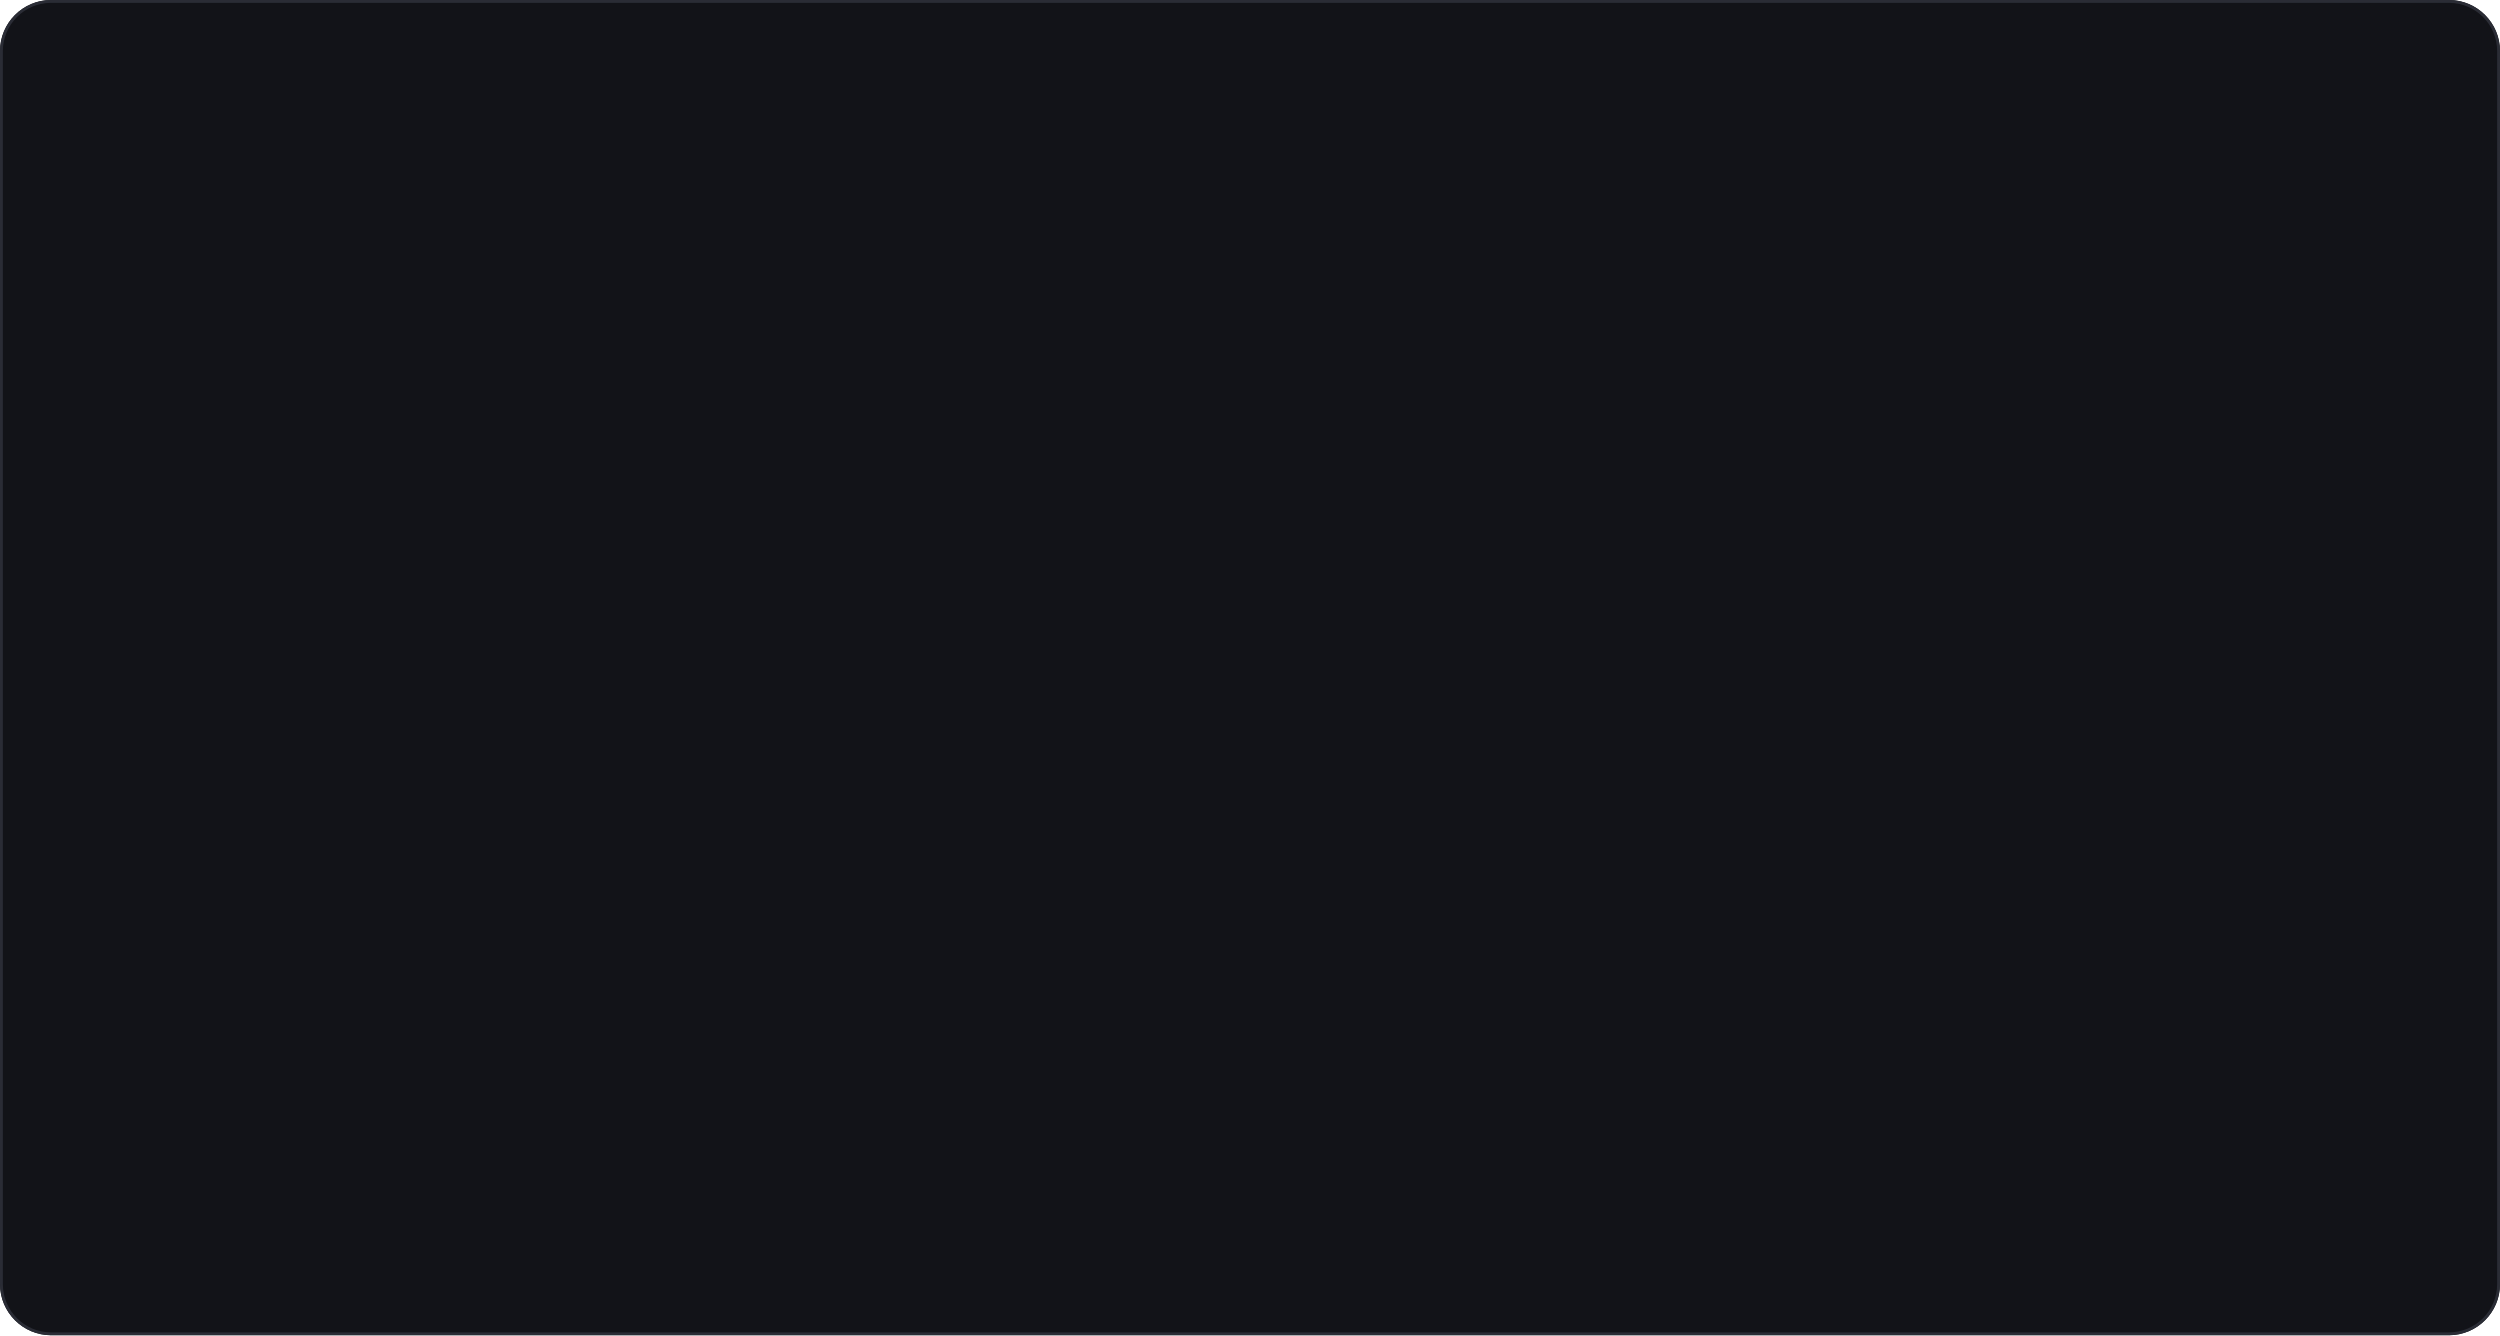
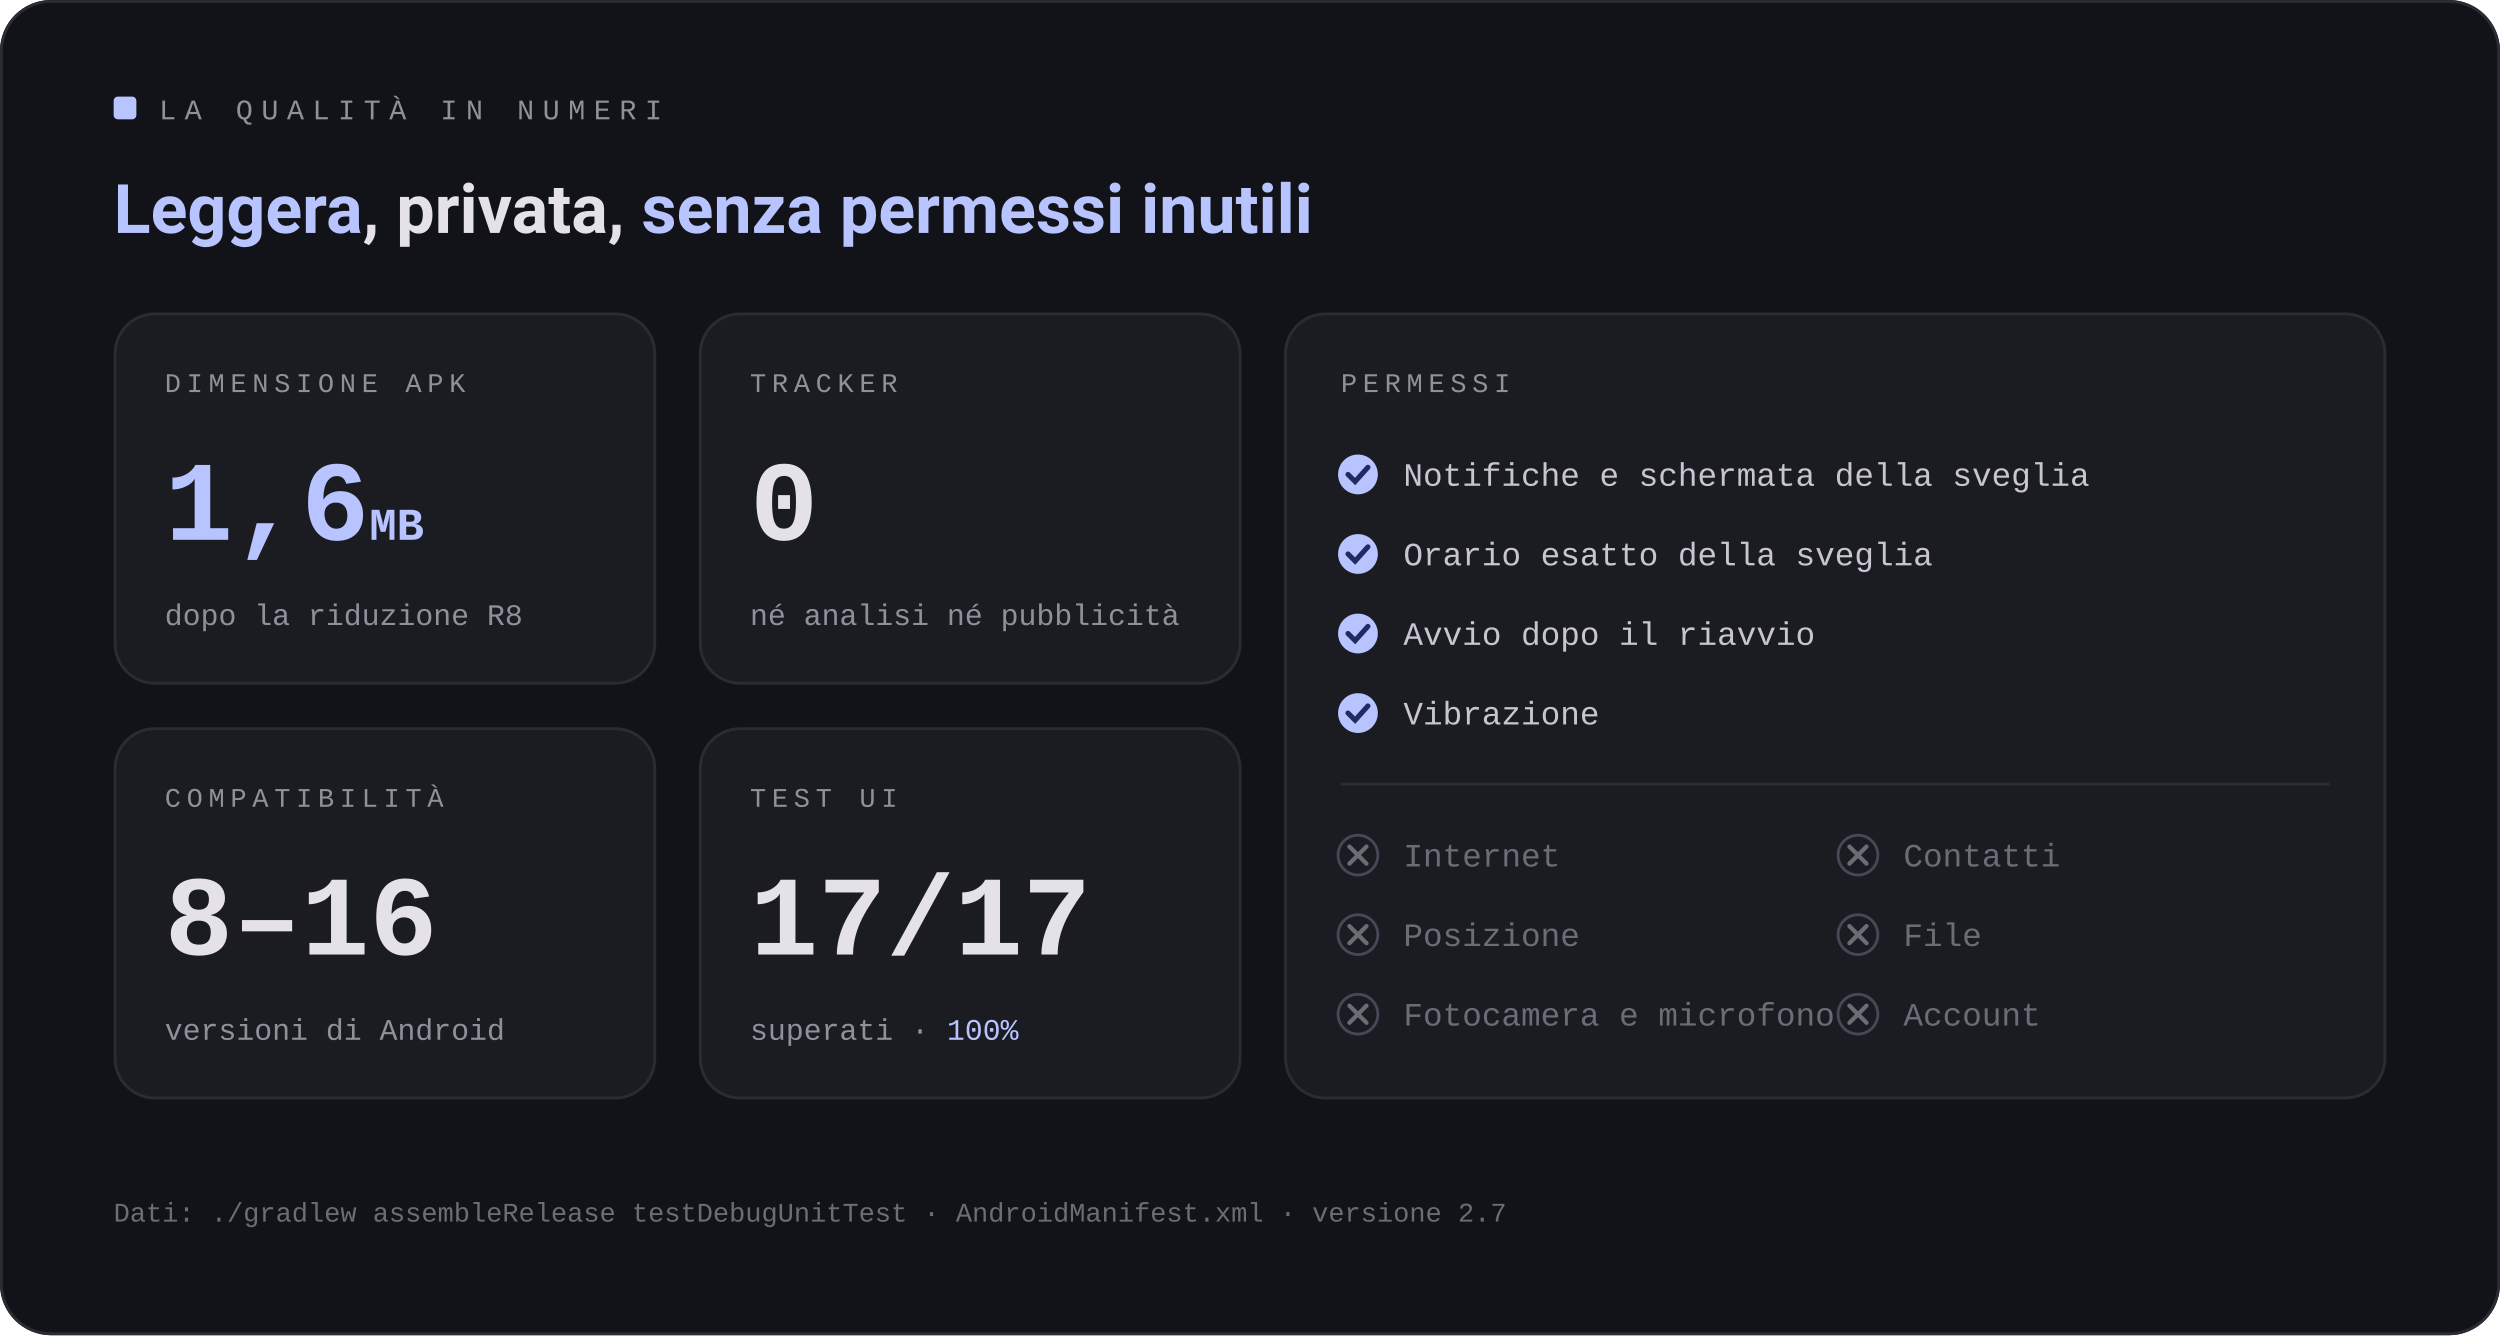
<svg xmlns="http://www.w3.org/2000/svg" width="880" height="470" viewBox="0 0 880 470" role="img" aria-label="LA QUALITÀ IN NUMERI — Leggera, privata, senza permessi inutili">
  <style>
.m{font-family:"JetBrains Mono",SFMono-Regular,Consolas,"Liberation Mono",Menlo,monospace}
.s{font-family:"Google Sans",Roboto,"Segoe UI",Helvetica,Arial,sans-serif}
- .f{opacity:0;animation:in .7s ease-out forwards}
+ .f{animation:in .7s ease-out both}
.d1{animation-delay:.1s}.d2{animation-delay:.25s}.d3{animation-delay:.4s}.d4{animation-delay:.55s}
@keyframes in{from{opacity:0;transform:translateY(6px)}to{opacity:1;transform:none}}
.card{fill:#1B1C22;stroke:#2A2C35}
.lbl{font-size:9.5px;fill:#8F909A;letter-spacing:2px}
.big{font-size:40px;font-weight:700}
.sub{font-size:10.5px;fill:#8F909A}
.p{font-size:11.5px;fill:#C7C5D0}
.no{font-size:11.5px;fill:#6B6C76}
</style>
  <rect width="880" height="470" rx="18" fill="#121318" />
  <rect x=".5" y=".5" width="879" height="469" rx="17.5" fill="none" stroke="#2A2C35" />
  <g class="f d1">
    <rect x="40" y="34" width="8" height="8" rx="1.5" fill="#B8C4FF" />
    <text x="56" y="42" class="m" font-size="10" fill="#8F909A" letter-spacing="3">LA QUALITÀ IN NUMERI</text>
    <text x="40" y="82" class="s" font-size="24" font-weight="700" fill="#E4E1E9">
      <tspan fill="#B8C4FF">Leggera</tspan>, privata, <tspan fill="#B8C4FF">senza permessi inutili</tspan>
    </text>
  </g>
  <g class="f d2">
    <rect x="40.5" y="110.5" width="190" height="130" rx="14" class="card" />
    <text x="58" y="138" class="m lbl">DIMENSIONE APK</text>
    <text x="58" y="190" class="m big" fill="#B8C4FF">1,6<tspan font-size="16"> MB</tspan>
    </text>
    <text x="58" y="220" class="m sub">dopo la riduzione R8</text>
    <rect x="246.5" y="110.5" width="190" height="130" rx="14" class="card" />
    <text x="264" y="138" class="m lbl">TRACKER</text>
    <text x="264" y="190" class="m big" fill="#E4E1E9">0</text>
    <text x="264" y="220" class="m sub">né analisi né pubblicità</text>
    <rect x="40.5" y="256.5" width="190" height="130" rx="14" class="card" />
    <text x="58" y="284" class="m lbl">COMPATIBILITÀ</text>
    <text x="58" y="336" class="m big" fill="#E4E1E9">8–16</text>
    <text x="58" y="366" class="m sub">versioni di Android</text>
    <rect x="246.5" y="256.5" width="190" height="130" rx="14" class="card" />
    <text x="264" y="284" class="m lbl">TEST UI</text>
    <text x="264" y="336" class="m big" fill="#E4E1E9">17/17</text>
    <text x="264" y="366" class="m sub">superati · <tspan fill="#B8C4FF">100%</tspan>
    </text>
  </g>
  <g class="f d3">
    <rect x="452.5" y="110.5" width="387" height="276" rx="14" class="card" />
    <text x="472" y="138" class="m lbl">PERMESSI</text>
    <g class="m">
      <circle cx="478" cy="167" r="7" fill="#B8C4FF" />
      <path d="M474.5 167l2.5 2.5 4.5-5" fill="none" stroke="#202C61" stroke-width="1.8" stroke-linecap="round" />
      <text x="494" y="171" class="p">Notifiche e schermata della sveglia</text>
      <circle cx="478" cy="195" r="7" fill="#B8C4FF" />
      <path d="M474.5 195l2.5 2.5 4.5-5" fill="none" stroke="#202C61" stroke-width="1.8" stroke-linecap="round" />
      <text x="494" y="199" class="p">Orario esatto della sveglia</text>
      <circle cx="478" cy="223" r="7" fill="#B8C4FF" />
      <path d="M474.5 223l2.5 2.5 4.5-5" fill="none" stroke="#202C61" stroke-width="1.8" stroke-linecap="round" />
      <text x="494" y="227" class="p">Avvio dopo il riavvio</text>
      <circle cx="478" cy="251" r="7" fill="#B8C4FF" />
      <path d="M474.5 251l2.5 2.5 4.5-5" fill="none" stroke="#202C61" stroke-width="1.8" stroke-linecap="round" />
      <text x="494" y="255" class="p">Vibrazione</text>
      <line x1="472" y1="276" x2="820" y2="276" stroke="#2A2C35" />
      <circle cx="478" cy="301" r="7" fill="none" stroke="#454857" />
      <path d="M475 298l6 6m0-6-6 6" stroke="#6B6C76" stroke-width="1.5" stroke-linecap="round" />
      <text x="494" y="305" class="no">Internet</text>
      <circle cx="654" cy="301" r="7" fill="none" stroke="#454857" />
      <path d="M651 298l6 6m0-6-6 6" stroke="#6B6C76" stroke-width="1.5" stroke-linecap="round" />
      <text x="670" y="305" class="no">Contatti</text>
      <circle cx="478" cy="329" r="7" fill="none" stroke="#454857" />
      <path d="M475 326l6 6m0-6-6 6" stroke="#6B6C76" stroke-width="1.5" stroke-linecap="round" />
      <text x="494" y="333" class="no">Posizione</text>
      <circle cx="654" cy="329" r="7" fill="none" stroke="#454857" />
      <path d="M651 326l6 6m0-6-6 6" stroke="#6B6C76" stroke-width="1.5" stroke-linecap="round" />
      <text x="670" y="333" class="no">File</text>
      <circle cx="478" cy="357" r="7" fill="none" stroke="#454857" />
      <path d="M475 354l6 6m0-6-6 6" stroke="#6B6C76" stroke-width="1.5" stroke-linecap="round" />
      <text x="494" y="361" class="no">Fotocamera e microfono</text>
      <circle cx="654" cy="357" r="7" fill="none" stroke="#454857" />
      <path d="M651 354l6 6m0-6-6 6" stroke="#6B6C76" stroke-width="1.5" stroke-linecap="round" />
      <text x="670" y="361" class="no">Account</text>
    </g>
  </g>
  <text x="40" y="430" class="m f d4" font-size="9.5" fill="#6B6C76">Dati: ./gradlew assembleRelease testDebugUnitTest · AndroidManifest.xml · versione 2.7</text>
</svg>
